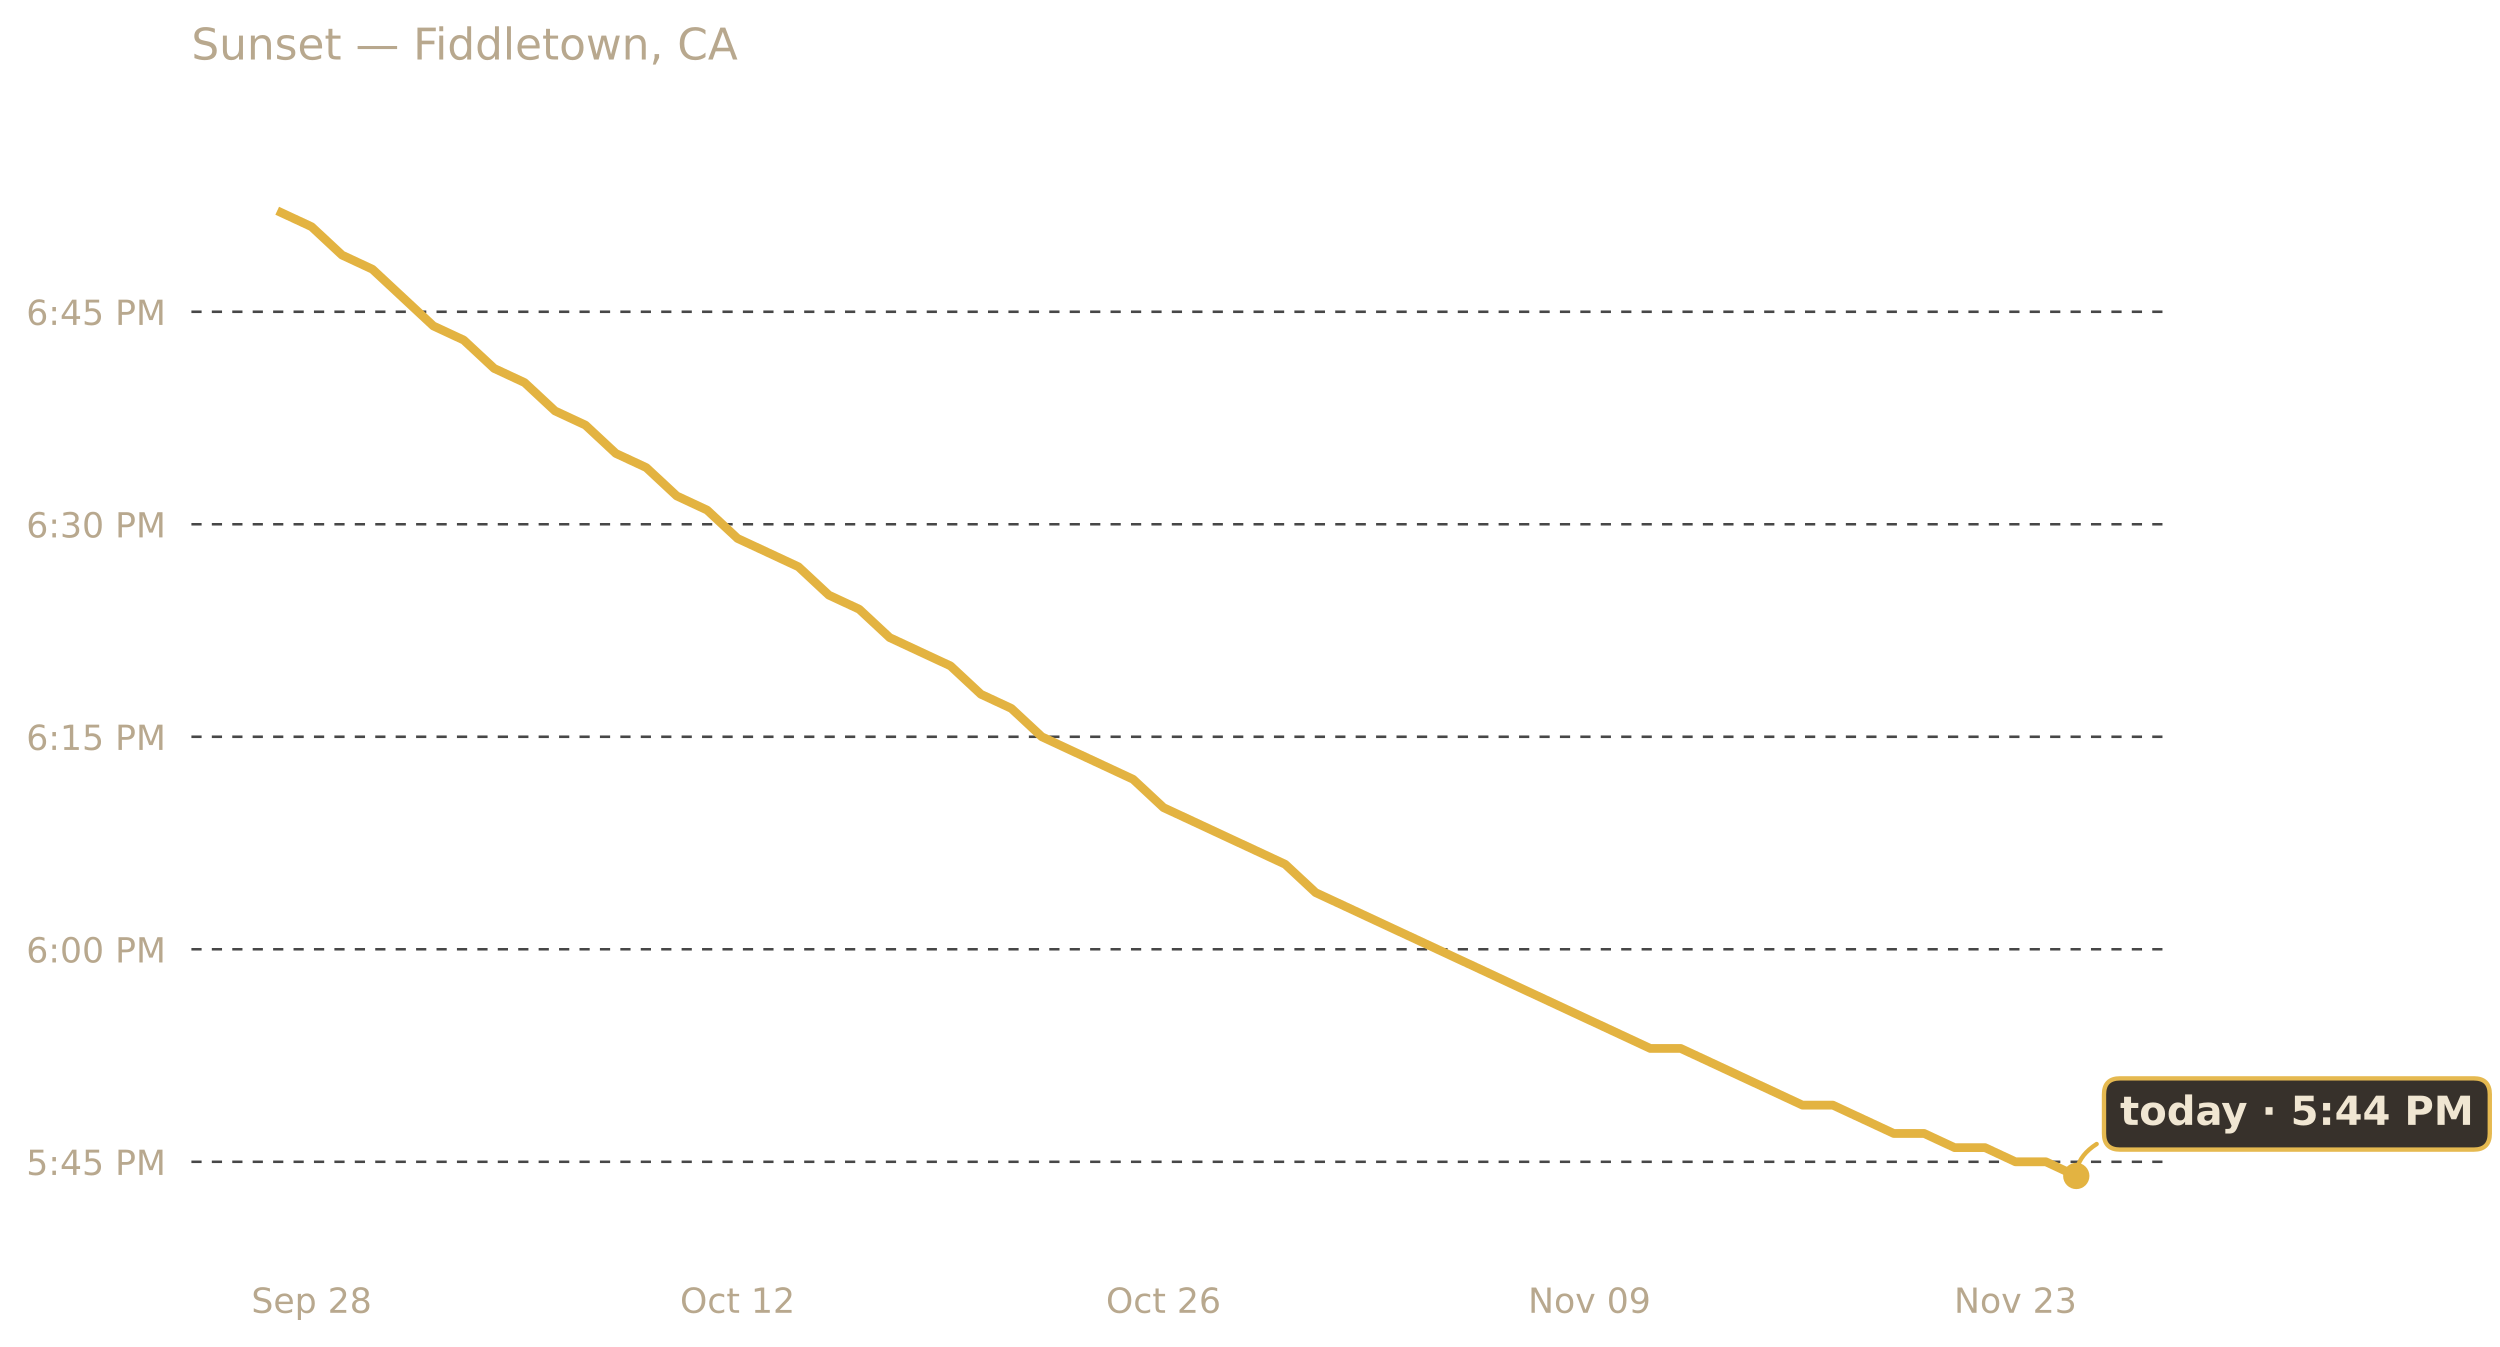
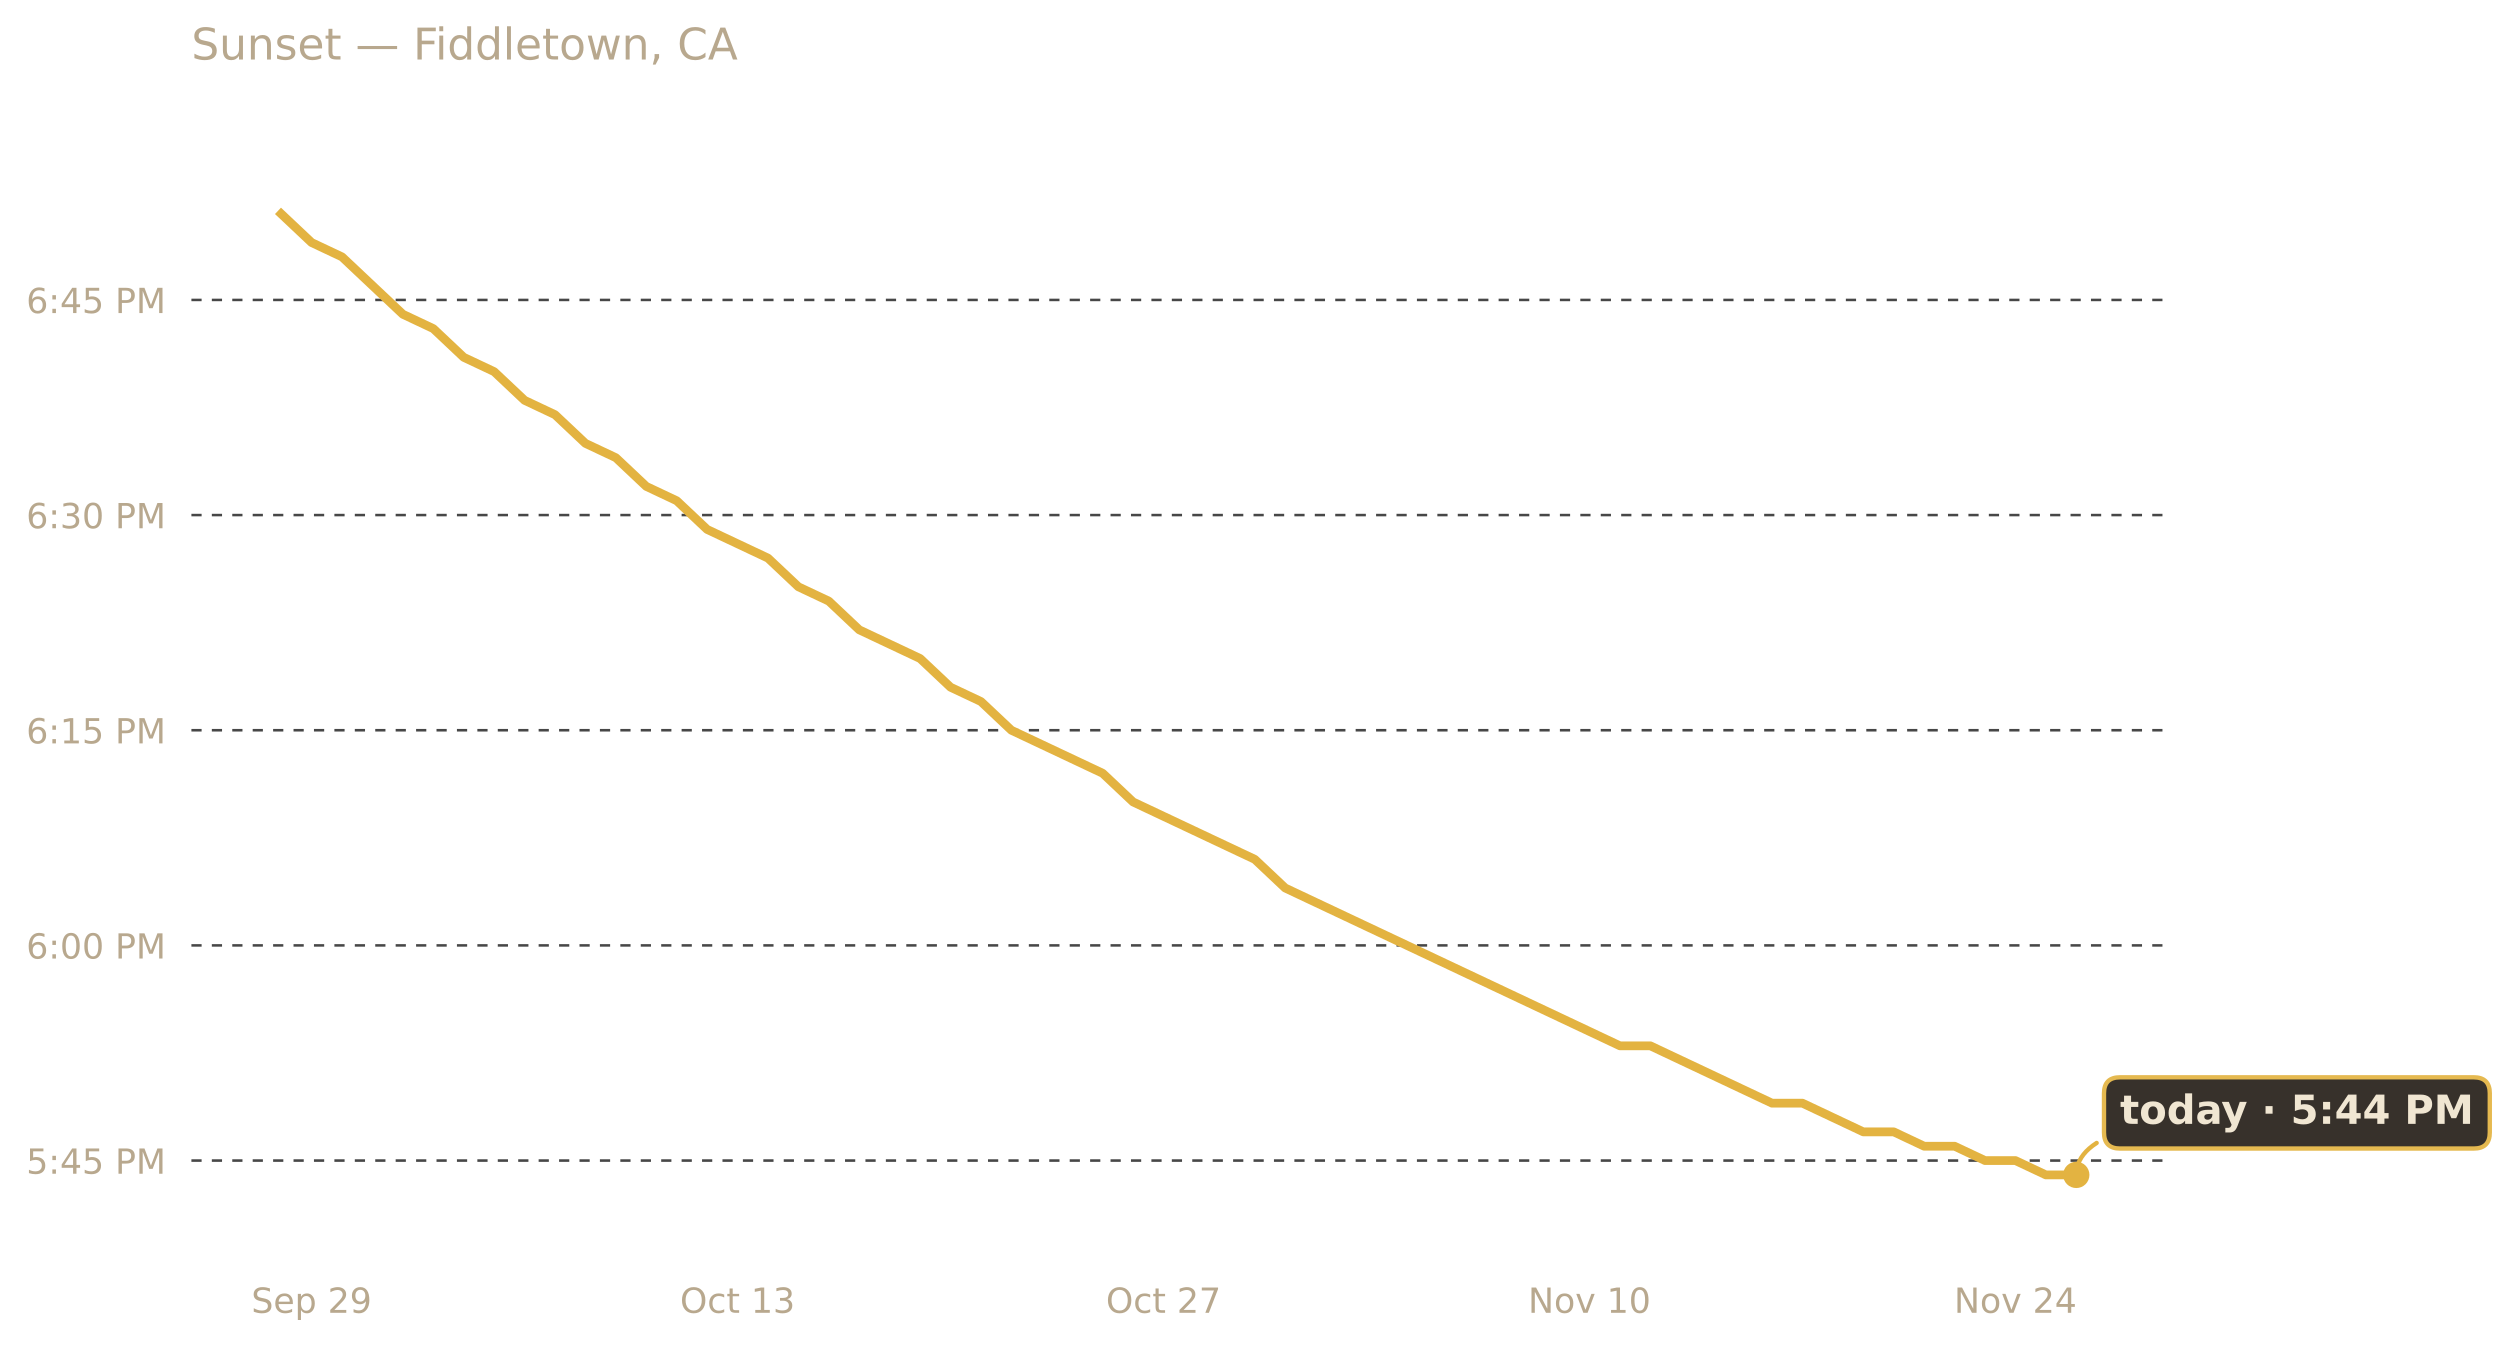
<svg xmlns="http://www.w3.org/2000/svg" xmlns:xlink="http://www.w3.org/1999/xlink" width="685.423pt" height="369.112pt" viewBox="0 0 685.423 369.112" version="1.1">
  <defs>
    <style type="text/css">*{stroke-linejoin: round; stroke-linecap: butt}</style>
  </defs>
  <g id="figure_1">
    <g id="patch_1">
      <path d="M 0 369.112  L 685.423 369.112  L 685.423 0  L 0 0  L 0 369.112  z " style="fill: none; opacity: 0" />
    </g>
    <g id="axes_1">
      <g id="patch_2">
        <path d="M 52.478 345.718  L 593.858 345.718  L 593.858 30.318  L 52.478 30.318  L 52.478 345.718  z " style="fill: none" />
      </g>
      <g id="matplotlib.axis_1">
        <g id="xtick_1">
          <g id="text_1">
            <g style="fill: #b8a88e" transform="translate(68.9198 359.9366) scale(0.095 -0.095)">
              <defs>
                <path id="DejaVuSans-53" d="M 3425 4513  L 3425 3897  Q 3066 4069 2747 4153  Q 2428 4238 2131 4238  Q 1616 4238 1336 4038  Q 1056 3838 1056 3469  Q 1056 3159 1242 3001  Q 1428 2844 1947 2747  L 2328 2669  Q 3034 2534 3370 2195  Q 3706 1856 3706 1288  Q 3706 609 3251 259  Q 2797 -91 1919 -91  Q 1588 -91 1214 -16  Q 841 59 441 206  L 441 856  Q 825 641 1194 531  Q 1563 422 1919 422  Q 2459 422 2753 634  Q 3047 847 3047 1241  Q 3047 1584 2836 1778  Q 2625 1972 2144 2069  L 1759 2144  Q 1053 2284 737 2584  Q 422 2884 422 3419  Q 422 4038 858 4394  Q 1294 4750 2059 4750  Q 2388 4750 2728 4690  Q 3069 4631 3425 4513  z " transform="scale(0.015625)" />
                <path id="DejaVuSans-65" d="M 3597 1894  L 3597 1613  L 953 1613  Q 991 1019 1311 708  Q 1631 397 2203 397  Q 2534 397 2845 478  Q 3156 559 3463 722  L 3463 178  Q 3153 47 2828 -22  Q 2503 -91 2169 -91  Q 1331 -91 842 396  Q 353 884 353 1716  Q 353 2575 817 3079  Q 1281 3584 2069 3584  Q 2775 3584 3186 3129  Q 3597 2675 3597 1894  z M 3022 2063  Q 3016 2534 2758 2815  Q 2500 3097 2075 3097  Q 1594 3097 1305 2825  Q 1016 2553 972 2059  L 3022 2063  z " transform="scale(0.015625)" />
                <path id="DejaVuSans-70" d="M 1159 525  L 1159 -1331  L 581 -1331  L 581 3500  L 1159 3500  L 1159 2969  Q 1341 3281 1617 3432  Q 1894 3584 2278 3584  Q 2916 3584 3314 3078  Q 3713 2572 3713 1747  Q 3713 922 3314 415  Q 2916 -91 2278 -91  Q 1894 -91 1617 61  Q 1341 213 1159 525  z M 3116 1747  Q 3116 2381 2855 2742  Q 2594 3103 2138 3103  Q 1681 3103 1420 2742  Q 1159 2381 1159 1747  Q 1159 1113 1420 752  Q 1681 391 2138 391  Q 2594 391 2855 752  Q 3116 1113 3116 1747  z " transform="scale(0.015625)" />
                <path id="DejaVuSans-20" transform="scale(0.015625)" />
                <path id="DejaVuSans-32" d="M 1228 531  L 3431 531  L 3431 0  L 469 0  L 469 531  Q 828 903 1448 1529  Q 2069 2156 2228 2338  Q 2531 2678 2651 2914  Q 2772 3150 2772 3378  Q 2772 3750 2511 3984  Q 2250 4219 1831 4219  Q 1534 4219 1204 4116  Q 875 4013 500 3803  L 500 4441  Q 881 4594 1212 4672  Q 1544 4750 1819 4750  Q 2544 4750 2975 4387  Q 3406 4025 3406 3419  Q 3406 3131 3298 2873  Q 3191 2616 2906 2266  Q 2828 2175 2409 1742  Q 1991 1309 1228 531  z " transform="scale(0.015625)" />
-                 <path id="DejaVuSans-38" d="M 2034 2216  Q 1584 2216 1326 1975  Q 1069 1734 1069 1313  Q 1069 891 1326 650  Q 1584 409 2034 409  Q 2484 409 2743 651  Q 3003 894 3003 1313  Q 3003 1734 2745 1975  Q 2488 2216 2034 2216  z M 1403 2484  Q 997 2584 770 2862  Q 544 3141 544 3541  Q 544 4100 942 4425  Q 1341 4750 2034 4750  Q 2731 4750 3128 4425  Q 3525 4100 3525 3541  Q 3525 3141 3298 2862  Q 3072 2584 2669 2484  Q 3125 2378 3379 2068  Q 3634 1759 3634 1313  Q 3634 634 3220 271  Q 2806 -91 2034 -91  Q 1263 -91 848 271  Q 434 634 434 1313  Q 434 1759 690 2068  Q 947 2378 1403 2484  z M 1172 3481  Q 1172 3119 1398 2916  Q 1625 2713 2034 2713  Q 2441 2713 2670 2916  Q 2900 3119 2900 3481  Q 2900 3844 2670 4047  Q 2441 4250 2034 4250  Q 1625 4250 1398 4047  Q 1172 3844 1172 3481  z " transform="scale(0.015625)" />
+                 <path id="DejaVuSans-39" d="M 703 97  L 703 672  Q 941 559 1184 500  Q 1428 441 1663 441  Q 2288 441 2617 861  Q 2947 1281 2994 2138  Q 2813 1869 2534 1725  Q 2256 1581 1919 1581  Q 1219 1581 811 2004  Q 403 2428 403 3163  Q 403 3881 828 4315  Q 1253 4750 1959 4750  Q 2769 4750 3195 4129  Q 3622 3509 3622 2328  Q 3622 1225 3098 567  Q 2575 -91 1691 -91  Q 1453 -91 1209 -44  Q 966 3 703 97  z M 1959 2075  Q 2384 2075 2632 2365  Q 2881 2656 2881 3163  Q 2881 3666 2632 3958  Q 2384 4250 1959 4250  Q 1534 4250 1286 3958  Q 1038 3666 1038 3163  Q 1038 2656 1286 2365  Q 1534 2075 1959 2075  z " transform="scale(0.015625)" />
              </defs>
              <use xlink:href="#DejaVuSans-53" />
              <use xlink:href="#DejaVuSans-65" x="63.477" />
              <use xlink:href="#DejaVuSans-70" x="125" />
              <use xlink:href="#DejaVuSans-20" x="188.477" />
              <use xlink:href="#DejaVuSans-32" x="220.264" />
-               <use xlink:href="#DejaVuSans-38" x="283.887" />
+               <use xlink:href="#DejaVuSans-39" x="283.887" />
            </g>
          </g>
        </g>
        <g id="xtick_2">
          <g id="text_2">
            <g style="fill: #b8a88e" transform="translate(186.4452 359.9366) scale(0.095 -0.095)">
              <defs>
                <path id="DejaVuSans-4f" d="M 2522 4238  Q 1834 4238 1429 3725  Q 1025 3213 1025 2328  Q 1025 1447 1429 934  Q 1834 422 2522 422  Q 3209 422 3611 934  Q 4013 1447 4013 2328  Q 4013 3213 3611 3725  Q 3209 4238 2522 4238  z M 2522 4750  Q 3503 4750 4090 4092  Q 4678 3434 4678 2328  Q 4678 1225 4090 567  Q 3503 -91 2522 -91  Q 1538 -91 948 565  Q 359 1222 359 2328  Q 359 3434 948 4092  Q 1538 4750 2522 4750  z " transform="scale(0.015625)" />
                <path id="DejaVuSans-63" d="M 3122 3366  L 3122 2828  Q 2878 2963 2633 3030  Q 2388 3097 2138 3097  Q 1578 3097 1268 2742  Q 959 2388 959 1747  Q 959 1106 1268 751  Q 1578 397 2138 397  Q 2388 397 2633 464  Q 2878 531 3122 666  L 3122 134  Q 2881 22 2623 -34  Q 2366 -91 2075 -91  Q 1284 -91 818 406  Q 353 903 353 1747  Q 353 2603 823 3093  Q 1294 3584 2113 3584  Q 2378 3584 2631 3529  Q 2884 3475 3122 3366  z " transform="scale(0.015625)" />
                <path id="DejaVuSans-74" d="M 1172 4494  L 1172 3500  L 2356 3500  L 2356 3053  L 1172 3053  L 1172 1153  Q 1172 725 1289 603  Q 1406 481 1766 481  L 2356 481  L 2356 0  L 1766 0  Q 1100 0 847 248  Q 594 497 594 1153  L 594 3053  L 172 3053  L 172 3500  L 594 3500  L 594 4494  L 1172 4494  z " transform="scale(0.015625)" />
                <path id="DejaVuSans-31" d="M 794 531  L 1825 531  L 1825 4091  L 703 3866  L 703 4441  L 1819 4666  L 2450 4666  L 2450 531  L 3481 531  L 3481 0  L 794 0  L 794 531  z " transform="scale(0.015625)" />
+                 <path id="DejaVuSans-33" d="M 2597 2516  Q 3050 2419 3304 2112  Q 3559 1806 3559 1356  Q 3559 666 3084 287  Q 2609 -91 1734 -91  Q 1441 -91 1130 -33  Q 819 25 488 141  L 488 750  Q 750 597 1062 519  Q 1375 441 1716 441  Q 2309 441 2620 675  Q 2931 909 2931 1356  Q 2931 1769 2642 2001  Q 2353 2234 1838 2234  L 1294 2234  L 1294 2753  L 1863 2753  Q 2328 2753 2575 2939  Q 2822 3125 2822 3475  Q 2822 3834 2567 4026  Q 2313 4219 1838 4219  Q 1578 4219 1281 4162  Q 984 4106 628 3988  L 628 4550  Q 988 4650 1302 4700  Q 1616 4750 1894 4750  Q 2613 4750 3031 4423  Q 3450 4097 3450 3541  Q 3450 3153 3228 2886  Q 3006 2619 2597 2516  z " transform="scale(0.015625)" />
              </defs>
              <use xlink:href="#DejaVuSans-4f" />
              <use xlink:href="#DejaVuSans-63" x="78.711" />
              <use xlink:href="#DejaVuSans-74" x="133.691" />
              <use xlink:href="#DejaVuSans-20" x="172.9" />
              <use xlink:href="#DejaVuSans-31" x="204.688" />
-               <use xlink:href="#DejaVuSans-32" x="268.311" />
+               <use xlink:href="#DejaVuSans-33" x="268.311" />
            </g>
          </g>
        </g>
        <g id="xtick_3">
          <g id="text_3">
            <g style="fill: #b8a88e" transform="translate(303.2298 359.9366) scale(0.095 -0.095)">
              <defs>
-                 <path id="DejaVuSans-36" d="M 2113 2584  Q 1688 2584 1439 2293  Q 1191 2003 1191 1497  Q 1191 994 1439 701  Q 1688 409 2113 409  Q 2538 409 2786 701  Q 3034 994 3034 1497  Q 3034 2003 2786 2293  Q 2538 2584 2113 2584  z M 3366 4563  L 3366 3988  Q 3128 4100 2886 4159  Q 2644 4219 2406 4219  Q 1781 4219 1451 3797  Q 1122 3375 1075 2522  Q 1259 2794 1537 2939  Q 1816 3084 2150 3084  Q 2853 3084 3261 2657  Q 3669 2231 3669 1497  Q 3669 778 3244 343  Q 2819 -91 2113 -91  Q 1303 -91 875 529  Q 447 1150 447 2328  Q 447 3434 972 4092  Q 1497 4750 2381 4750  Q 2619 4750 2861 4703  Q 3103 4656 3366 4563  z " transform="scale(0.015625)" />
+                 <path id="DejaVuSans-37" d="M 525 4666  L 3525 4666  L 3525 4397  L 1831 0  L 1172 0  L 2766 4134  L 525 4134  L 525 4666  z " transform="scale(0.015625)" />
              </defs>
              <use xlink:href="#DejaVuSans-4f" />
              <use xlink:href="#DejaVuSans-63" x="78.711" />
              <use xlink:href="#DejaVuSans-74" x="133.691" />
              <use xlink:href="#DejaVuSans-20" x="172.9" />
              <use xlink:href="#DejaVuSans-32" x="204.688" />
-               <use xlink:href="#DejaVuSans-36" x="268.311" />
+               <use xlink:href="#DejaVuSans-37" x="268.311" />
            </g>
          </g>
        </g>
        <g id="xtick_4">
          <g id="text_4">
            <g style="fill: #b8a88e" transform="translate(418.9561 359.9366) scale(0.095 -0.095)">
              <defs>
                <path id="DejaVuSans-4e" d="M 628 4666  L 1478 4666  L 3547 763  L 3547 4666  L 4159 4666  L 4159 0  L 3309 0  L 1241 3903  L 1241 0  L 628 0  L 628 4666  z " transform="scale(0.015625)" />
                <path id="DejaVuSans-6f" d="M 1959 3097  Q 1497 3097 1228 2736  Q 959 2375 959 1747  Q 959 1119 1226 758  Q 1494 397 1959 397  Q 2419 397 2687 759  Q 2956 1122 2956 1747  Q 2956 2369 2687 2733  Q 2419 3097 1959 3097  z M 1959 3584  Q 2709 3584 3137 3096  Q 3566 2609 3566 1747  Q 3566 888 3137 398  Q 2709 -91 1959 -91  Q 1206 -91 779 398  Q 353 888 353 1747  Q 353 2609 779 3096  Q 1206 3584 1959 3584  z " transform="scale(0.015625)" />
                <path id="DejaVuSans-76" d="M 191 3500  L 800 3500  L 1894 563  L 2988 3500  L 3597 3500  L 2284 0  L 1503 0  L 191 3500  z " transform="scale(0.015625)" />
                <path id="DejaVuSans-30" d="M 2034 4250  Q 1547 4250 1301 3770  Q 1056 3291 1056 2328  Q 1056 1369 1301 889  Q 1547 409 2034 409  Q 2525 409 2770 889  Q 3016 1369 3016 2328  Q 3016 3291 2770 3770  Q 2525 4250 2034 4250  z M 2034 4750  Q 2819 4750 3233 4129  Q 3647 3509 3647 2328  Q 3647 1150 3233 529  Q 2819 -91 2034 -91  Q 1250 -91 836 529  Q 422 1150 422 2328  Q 422 3509 836 4129  Q 1250 4750 2034 4750  z " transform="scale(0.015625)" />
-                 <path id="DejaVuSans-39" d="M 703 97  L 703 672  Q 941 559 1184 500  Q 1428 441 1663 441  Q 2288 441 2617 861  Q 2947 1281 2994 2138  Q 2813 1869 2534 1725  Q 2256 1581 1919 1581  Q 1219 1581 811 2004  Q 403 2428 403 3163  Q 403 3881 828 4315  Q 1253 4750 1959 4750  Q 2769 4750 3195 4129  Q 3622 3509 3622 2328  Q 3622 1225 3098 567  Q 2575 -91 1691 -91  Q 1453 -91 1209 -44  Q 966 3 703 97  z M 1959 2075  Q 2384 2075 2632 2365  Q 2881 2656 2881 3163  Q 2881 3666 2632 3958  Q 2384 4250 1959 4250  Q 1534 4250 1286 3958  Q 1038 3666 1038 3163  Q 1038 2656 1286 2365  Q 1534 2075 1959 2075  z " transform="scale(0.015625)" />
              </defs>
              <use xlink:href="#DejaVuSans-4e" />
              <use xlink:href="#DejaVuSans-6f" x="74.805" />
              <use xlink:href="#DejaVuSans-76" x="135.986" />
              <use xlink:href="#DejaVuSans-20" x="195.166" />
-               <use xlink:href="#DejaVuSans-30" x="226.953" />
-               <use xlink:href="#DejaVuSans-39" x="290.576" />
+               <use xlink:href="#DejaVuSans-31" x="226.953" />
+               <use xlink:href="#DejaVuSans-30" x="290.576" />
            </g>
          </g>
        </g>
        <g id="xtick_5">
          <g id="text_5">
            <g style="fill: #b8a88e" transform="translate(535.7408 359.9366) scale(0.095 -0.095)">
              <defs>
-                 <path id="DejaVuSans-33" d="M 2597 2516  Q 3050 2419 3304 2112  Q 3559 1806 3559 1356  Q 3559 666 3084 287  Q 2609 -91 1734 -91  Q 1441 -91 1130 -33  Q 819 25 488 141  L 488 750  Q 750 597 1062 519  Q 1375 441 1716 441  Q 2309 441 2620 675  Q 2931 909 2931 1356  Q 2931 1769 2642 2001  Q 2353 2234 1838 2234  L 1294 2234  L 1294 2753  L 1863 2753  Q 2328 2753 2575 2939  Q 2822 3125 2822 3475  Q 2822 3834 2567 4026  Q 2313 4219 1838 4219  Q 1578 4219 1281 4162  Q 984 4106 628 3988  L 628 4550  Q 988 4650 1302 4700  Q 1616 4750 1894 4750  Q 2613 4750 3031 4423  Q 3450 4097 3450 3541  Q 3450 3153 3228 2886  Q 3006 2619 2597 2516  z " transform="scale(0.015625)" />
+                 <path id="DejaVuSans-34" d="M 2419 4116  L 825 1625  L 2419 1625  L 2419 4116  z M 2253 4666  L 3047 4666  L 3047 1625  L 3713 1625  L 3713 1100  L 3047 1100  L 3047 0  L 2419 0  L 2419 1100  L 313 1100  L 313 1709  L 2253 4666  z " transform="scale(0.015625)" />
              </defs>
              <use xlink:href="#DejaVuSans-4e" />
              <use xlink:href="#DejaVuSans-6f" x="74.805" />
              <use xlink:href="#DejaVuSans-76" x="135.986" />
              <use xlink:href="#DejaVuSans-20" x="195.166" />
              <use xlink:href="#DejaVuSans-32" x="226.953" />
-               <use xlink:href="#DejaVuSans-33" x="290.576" />
+               <use xlink:href="#DejaVuSans-34" x="290.576" />
            </g>
          </g>
        </g>
      </g>
      <g id="matplotlib.axis_2">
        <g id="ytick_1">
          <g id="line2d_1">
-             <path d="M 52.478 318.528  L 593.858 318.528  " clip-path="url(#pf96ee4dc2c)" style="fill: none; stroke-dasharray: 2.8,2.8; stroke-dashoffset: 0; stroke: #474747; stroke-width: 0.7" />
+             <path d="M 52.478 318.189  L 593.858 318.189  " clip-path="url(#p8e75505b6e)" style="fill: none; stroke-dasharray: 2.8,2.8; stroke-dashoffset: 0; stroke: #474747; stroke-width: 0.7" />
          </g>
          <g id="text_6">
-             <g style="fill: #b8a88e" transform="translate(7.2 322.1377) scale(0.095 -0.095)">
+             <g style="fill: #b8a88e" transform="translate(7.2 321.7987) scale(0.095 -0.095)">
              <defs>
                <path id="DejaVuSans-35" d="M 691 4666  L 3169 4666  L 3169 4134  L 1269 4134  L 1269 2991  Q 1406 3038 1543 3061  Q 1681 3084 1819 3084  Q 2600 3084 3056 2656  Q 3513 2228 3513 1497  Q 3513 744 3044 326  Q 2575 -91 1722 -91  Q 1428 -91 1123 -41  Q 819 9 494 109  L 494 744  Q 775 591 1075 516  Q 1375 441 1709 441  Q 2250 441 2565 725  Q 2881 1009 2881 1497  Q 2881 1984 2565 2268  Q 2250 2553 1709 2553  Q 1456 2553 1204 2497  Q 953 2441 691 2322  L 691 4666  z " transform="scale(0.015625)" />
                <path id="DejaVuSans-3a" d="M 750 794  L 1409 794  L 1409 0  L 750 0  L 750 794  z M 750 3309  L 1409 3309  L 1409 2516  L 750 2516  L 750 3309  z " transform="scale(0.015625)" />
-                 <path id="DejaVuSans-34" d="M 2419 4116  L 825 1625  L 2419 1625  L 2419 4116  z M 2253 4666  L 3047 4666  L 3047 1625  L 3713 1625  L 3713 1100  L 3047 1100  L 3047 0  L 2419 0  L 2419 1100  L 313 1100  L 313 1709  L 2253 4666  z " transform="scale(0.015625)" />
                <path id="DejaVuSans-50" d="M 1259 4147  L 1259 2394  L 2053 2394  Q 2494 2394 2734 2622  Q 2975 2850 2975 3272  Q 2975 3691 2734 3919  Q 2494 4147 2053 4147  L 1259 4147  z M 628 4666  L 2053 4666  Q 2838 4666 3239 4311  Q 3641 3956 3641 3272  Q 3641 2581 3239 2228  Q 2838 1875 2053 1875  L 1259 1875  L 1259 0  L 628 0  L 628 4666  z " transform="scale(0.015625)" />
                <path id="DejaVuSans-4d" d="M 628 4666  L 1569 4666  L 2759 1491  L 3956 4666  L 4897 4666  L 4897 0  L 4281 0  L 4281 4097  L 3078 897  L 2444 897  L 1241 4097  L 1241 0  L 628 0  L 628 4666  z " transform="scale(0.015625)" />
              </defs>
              <use xlink:href="#DejaVuSans-35" />
              <use xlink:href="#DejaVuSans-3a" x="63.623" />
              <use xlink:href="#DejaVuSans-34" x="97.314" />
              <use xlink:href="#DejaVuSans-35" x="160.938" />
              <use xlink:href="#DejaVuSans-20" x="224.561" />
              <use xlink:href="#DejaVuSans-50" x="256.348" />
              <use xlink:href="#DejaVuSans-4d" x="316.65" />
            </g>
          </g>
        </g>
        <g id="ytick_2">
          <g id="line2d_2">
-             <path d="M 52.478 260.265  L 593.858 260.265  " clip-path="url(#pf96ee4dc2c)" style="fill: none; stroke-dasharray: 2.8,2.8; stroke-dashoffset: 0; stroke: #474747; stroke-width: 0.7" />
+             <path d="M 52.478 259.199  L 593.858 259.199  " clip-path="url(#p8e75505b6e)" style="fill: none; stroke-dasharray: 2.8,2.8; stroke-dashoffset: 0; stroke: #474747; stroke-width: 0.7" />
          </g>
          <g id="text_7">
-             <g style="fill: #b8a88e" transform="translate(7.2 263.8742) scale(0.095 -0.095)">
+             <g style="fill: #b8a88e" transform="translate(7.2 262.8087) scale(0.095 -0.095)">
+               <defs>
+                 <path id="DejaVuSans-36" d="M 2113 2584  Q 1688 2584 1439 2293  Q 1191 2003 1191 1497  Q 1191 994 1439 701  Q 1688 409 2113 409  Q 2538 409 2786 701  Q 3034 994 3034 1497  Q 3034 2003 2786 2293  Q 2538 2584 2113 2584  z M 3366 4563  L 3366 3988  Q 3128 4100 2886 4159  Q 2644 4219 2406 4219  Q 1781 4219 1451 3797  Q 1122 3375 1075 2522  Q 1259 2794 1537 2939  Q 1816 3084 2150 3084  Q 2853 3084 3261 2657  Q 3669 2231 3669 1497  Q 3669 778 3244 343  Q 2819 -91 2113 -91  Q 1303 -91 875 529  Q 447 1150 447 2328  Q 447 3434 972 4092  Q 1497 4750 2381 4750  Q 2619 4750 2861 4703  Q 3103 4656 3366 4563  z " transform="scale(0.015625)" />
+               </defs>
              <use xlink:href="#DejaVuSans-36" />
              <use xlink:href="#DejaVuSans-3a" x="63.623" />
              <use xlink:href="#DejaVuSans-30" x="97.314" />
              <use xlink:href="#DejaVuSans-30" x="160.938" />
              <use xlink:href="#DejaVuSans-20" x="224.561" />
              <use xlink:href="#DejaVuSans-50" x="256.348" />
              <use xlink:href="#DejaVuSans-4d" x="316.65" />
            </g>
          </g>
        </g>
        <g id="ytick_3">
          <g id="line2d_3">
-             <path d="M 52.478 202.001  L 593.858 202.001  " clip-path="url(#pf96ee4dc2c)" style="fill: none; stroke-dasharray: 2.8,2.8; stroke-dashoffset: 0; stroke: #474747; stroke-width: 0.7" />
+             <path d="M 52.478 200.209  L 593.858 200.209  " clip-path="url(#p8e75505b6e)" style="fill: none; stroke-dasharray: 2.8,2.8; stroke-dashoffset: 0; stroke: #474747; stroke-width: 0.7" />
          </g>
          <g id="text_8">
-             <g style="fill: #b8a88e" transform="translate(7.2 205.6106) scale(0.095 -0.095)">
+             <g style="fill: #b8a88e" transform="translate(7.2 203.8187) scale(0.095 -0.095)">
              <use xlink:href="#DejaVuSans-36" />
              <use xlink:href="#DejaVuSans-3a" x="63.623" />
              <use xlink:href="#DejaVuSans-31" x="97.314" />
              <use xlink:href="#DejaVuSans-35" x="160.938" />
              <use xlink:href="#DejaVuSans-20" x="224.561" />
              <use xlink:href="#DejaVuSans-50" x="256.348" />
              <use xlink:href="#DejaVuSans-4d" x="316.65" />
            </g>
          </g>
        </g>
        <g id="ytick_4">
          <g id="line2d_4">
-             <path d="M 52.478 143.738  L 593.858 143.738  " clip-path="url(#pf96ee4dc2c)" style="fill: none; stroke-dasharray: 2.8,2.8; stroke-dashoffset: 0; stroke: #474747; stroke-width: 0.7" />
+             <path d="M 52.478 141.219  L 593.858 141.219  " clip-path="url(#p8e75505b6e)" style="fill: none; stroke-dasharray: 2.8,2.8; stroke-dashoffset: 0; stroke: #474747; stroke-width: 0.7" />
          </g>
          <g id="text_9">
-             <g style="fill: #b8a88e" transform="translate(7.2 147.3471) scale(0.095 -0.095)">
+             <g style="fill: #b8a88e" transform="translate(7.2 144.8286) scale(0.095 -0.095)">
              <use xlink:href="#DejaVuSans-36" />
              <use xlink:href="#DejaVuSans-3a" x="63.623" />
              <use xlink:href="#DejaVuSans-33" x="97.314" />
              <use xlink:href="#DejaVuSans-30" x="160.938" />
              <use xlink:href="#DejaVuSans-20" x="224.561" />
              <use xlink:href="#DejaVuSans-50" x="256.348" />
              <use xlink:href="#DejaVuSans-4d" x="316.65" />
            </g>
          </g>
        </g>
        <g id="ytick_5">
          <g id="line2d_5">
-             <path d="M 52.478 85.474  L 593.858 85.474  " clip-path="url(#pf96ee4dc2c)" style="fill: none; stroke-dasharray: 2.8,2.8; stroke-dashoffset: 0; stroke: #474747; stroke-width: 0.7" />
+             <path d="M 52.478 82.229  L 593.858 82.229  " clip-path="url(#p8e75505b6e)" style="fill: none; stroke-dasharray: 2.8,2.8; stroke-dashoffset: 0; stroke: #474747; stroke-width: 0.7" />
          </g>
          <g id="text_10">
-             <g style="fill: #b8a88e" transform="translate(7.2 89.08354) scale(0.095 -0.095)">
+             <g style="fill: #b8a88e" transform="translate(7.2 85.83861) scale(0.095 -0.095)">
              <use xlink:href="#DejaVuSans-36" />
              <use xlink:href="#DejaVuSans-3a" x="63.623" />
              <use xlink:href="#DejaVuSans-34" x="97.314" />
              <use xlink:href="#DejaVuSans-35" x="160.938" />
              <use xlink:href="#DejaVuSans-20" x="224.561" />
              <use xlink:href="#DejaVuSans-50" x="256.348" />
              <use xlink:href="#DejaVuSans-4d" x="316.65" />
            </g>
          </g>
        </g>
      </g>
      <g id="line2d_6">
-         <path d="M 77.086 58.285  L 85.428 62.169  L 93.769 69.937  L 102.111 73.822  L 110.453 81.59  L 118.795 89.359  L 127.136 93.243  L 135.478 101.011  L 143.82 104.895  L 152.162 112.664  L 160.503 116.548  L 168.845 124.317  L 177.187 128.201  L 185.529 135.969  L 193.87 139.854  L 202.212 147.622  L 210.554 151.506  L 218.896 155.391  L 227.237 163.159  L 235.579 167.043  L 243.921 174.812  L 252.263 178.696  L 260.605 182.58  L 268.946 190.349  L 277.288 194.233  L 285.63 202.001  L 293.972 205.886  L 302.313 209.77  L 310.655 213.654  L 318.997 221.423  L 327.339 225.307  L 335.68 229.191  L 344.022 233.075  L 352.364 236.96  L 360.706 244.728  L 369.047 248.612  L 377.389 252.496  L 385.731 256.381  L 394.073 260.265  L 402.414 264.149  L 410.756 268.033  L 419.098 271.918  L 427.44 275.802  L 435.782 279.686  L 444.123 283.57  L 452.465 287.455  L 460.807 287.455  L 469.149 291.339  L 477.49 295.223  L 485.832 299.107  L 494.174 302.992  L 502.516 302.992  L 510.857 306.876  L 519.199 310.76  L 527.541 310.76  L 535.883 314.644  L 544.224 314.644  L 552.566 318.528  L 560.908 318.528  L 569.25 322.413  " clip-path="url(#pf96ee4dc2c)" style="fill: none; stroke: #e3b341; stroke-width: 2.4; stroke-linecap: square" />
+         <path d="M 77.086 58.633  L 85.428 66.499  L 93.769 70.431  L 102.111 78.297  L 110.453 86.162  L 118.795 90.095  L 127.136 97.96  L 135.478 101.893  L 143.82 109.758  L 152.162 113.691  L 160.503 121.556  L 168.845 125.489  L 177.187 133.354  L 185.529 137.287  L 193.87 145.152  L 202.212 149.085  L 210.554 153.017  L 218.896 160.883  L 227.237 164.815  L 235.579 172.681  L 243.921 176.613  L 252.263 180.546  L 260.605 188.411  L 268.946 192.344  L 277.288 200.209  L 285.63 204.142  L 293.972 208.075  L 302.313 212.007  L 310.655 219.873  L 318.997 223.805  L 327.339 227.738  L 335.68 231.671  L 344.022 235.603  L 352.364 243.469  L 360.706 247.401  L 369.047 251.334  L 377.389 255.267  L 385.731 259.199  L 394.073 263.132  L 402.414 267.065  L 410.756 270.997  L 419.098 274.93  L 427.44 278.863  L 435.782 282.795  L 444.123 286.728  L 452.465 286.728  L 460.807 290.661  L 469.149 294.593  L 477.49 298.526  L 485.832 302.459  L 494.174 302.459  L 502.516 306.391  L 510.857 310.324  L 519.199 310.324  L 527.541 314.257  L 535.883 314.257  L 544.224 318.189  L 552.566 318.189  L 560.908 322.122  L 569.25 322.122  " clip-path="url(#p8e75505b6e)" style="fill: none; stroke: #e3b341; stroke-width: 2.4; stroke-linecap: square" />
      </g>
      <g id="patch_3">
-         <path d="M 574.833 313.656  Q 570.359 316.536 569.47 320.423  " style="fill: none; stroke: #e3b341; stroke-width: 1.2; stroke-linecap: round" />
+         <path d="M 574.833 313.365  Q 570.359 316.245 569.47 320.132  " style="fill: none; stroke: #e3b341; stroke-width: 1.2; stroke-linecap: round" />
      </g>
      <g id="text_11">
        <g id="patch_4">
-           <path d="M 581.25 315.186  L 678.223 315.186  Q 682.623 315.186 682.623 310.786  L 682.623 300.054  Q 682.623 295.654 678.223 295.654  L 581.25 295.654  Q 576.85 295.654 576.85 300.054  L 576.85 310.786  Q 576.85 315.186 581.25 315.186  z " style="fill: #262019; opacity: 0.92; stroke: #e3b341; stroke-width: 1.2; stroke-linejoin: miter" />
-         </g>
-         <g style="fill: #f0e6d2" transform="translate(581.2497 308.4127) scale(0.11 -0.11)">
+           <path d="M 581.25 314.896  L 678.223 314.896  Q 682.623 314.896 682.623 310.496  L 682.623 299.764  Q 682.623 295.364 678.223 295.364  L 581.25 295.364  Q 576.85 295.364 576.85 299.764  L 576.85 310.496  Q 576.85 314.896 581.25 314.896  z " style="fill: #262019; opacity: 0.92; stroke: #e3b341; stroke-width: 1.2; stroke-linejoin: miter" />
+         </g>
+         <g style="fill: #f0e6d2" transform="translate(581.2497 308.1221) scale(0.11 -0.11)">
          <defs>
            <path id="DejaVuSans-Bold-74" d="M 1759 4494  L 1759 3500  L 2913 3500  L 2913 2700  L 1759 2700  L 1759 1216  Q 1759 972 1856 886  Q 1953 800 2241 800  L 2816 800  L 2816 0  L 1856 0  Q 1194 0 917 276  Q 641 553 641 1216  L 641 2700  L 84 2700  L 84 3500  L 641 3500  L 641 4494  L 1759 4494  z " transform="scale(0.015625)" />
            <path id="DejaVuSans-Bold-6f" d="M 2203 2784  Q 1831 2784 1636 2517  Q 1441 2250 1441 1747  Q 1441 1244 1636 976  Q 1831 709 2203 709  Q 2569 709 2762 976  Q 2956 1244 2956 1747  Q 2956 2250 2762 2517  Q 2569 2784 2203 2784  z M 2203 3584  Q 3106 3584 3614 3096  Q 4122 2609 4122 1747  Q 4122 884 3614 396  Q 3106 -91 2203 -91  Q 1297 -91 786 396  Q 275 884 275 1747  Q 275 2609 786 3096  Q 1297 3584 2203 3584  z " transform="scale(0.015625)" />
            <path id="DejaVuSans-Bold-64" d="M 2919 2988  L 2919 4863  L 4044 4863  L 4044 0  L 2919 0  L 2919 506  Q 2688 197 2409 53  Q 2131 -91 1766 -91  Q 1119 -91 703 423  Q 288 938 288 1747  Q 288 2556 703 3070  Q 1119 3584 1766 3584  Q 2128 3584 2408 3439  Q 2688 3294 2919 2988  z M 2181 722  Q 2541 722 2730 984  Q 2919 1247 2919 1747  Q 2919 2247 2730 2509  Q 2541 2772 2181 2772  Q 1825 2772 1636 2509  Q 1447 2247 1447 1747  Q 1447 1247 1636 984  Q 1825 722 2181 722  z " transform="scale(0.015625)" />
            <path id="DejaVuSans-Bold-61" d="M 2106 1575  Q 1756 1575 1579 1456  Q 1403 1338 1403 1106  Q 1403 894 1545 773  Q 1688 653 1941 653  Q 2256 653 2472 879  Q 2688 1106 2688 1447  L 2688 1575  L 2106 1575  z M 3816 1997  L 3816 0  L 2688 0  L 2688 519  Q 2463 200 2181 54  Q 1900 -91 1497 -91  Q 953 -91 614 226  Q 275 544 275 1050  Q 275 1666 698 1953  Q 1122 2241 2028 2241  L 2688 2241  L 2688 2328  Q 2688 2594 2478 2717  Q 2269 2841 1825 2841  Q 1466 2841 1156 2769  Q 847 2697 581 2553  L 581 3406  Q 941 3494 1303 3539  Q 1666 3584 2028 3584  Q 2975 3584 3395 3211  Q 3816 2838 3816 1997  z " transform="scale(0.015625)" />
            <path id="DejaVuSans-Bold-79" d="M 78 3500  L 1197 3500  L 2138 1125  L 2938 3500  L 4056 3500  L 2584 -331  Q 2363 -916 2067 -1148  Q 1772 -1381 1288 -1381  L 641 -1381  L 641 -647  L 991 -647  Q 1275 -647 1404 -556  Q 1534 -466 1606 -231  L 1638 -134  L 78 3500  z " transform="scale(0.015625)" />
            <path id="DejaVuSans-Bold-20" transform="scale(0.015625)" />
            <path id="DejaVuSans-Bold-b7" d="M 653 2828  L 1778 2828  L 1778 1619  L 653 1619  L 653 2828  z " transform="scale(0.015625)" />
            <path id="DejaVuSans-Bold-35" d="M 678 4666  L 3669 4666  L 3669 3781  L 1638 3781  L 1638 3059  Q 1775 3097 1914 3117  Q 2053 3138 2203 3138  Q 3056 3138 3531 2711  Q 4006 2284 4006 1522  Q 4006 766 3489 337  Q 2972 -91 2053 -91  Q 1656 -91 1267 -14  Q 878 63 494 219  L 494 1166  Q 875 947 1217 837  Q 1559 728 1863 728  Q 2300 728 2551 942  Q 2803 1156 2803 1522  Q 2803 1891 2551 2103  Q 2300 2316 1863 2316  Q 1603 2316 1309 2248  Q 1016 2181 678 2041  L 678 4666  z " transform="scale(0.015625)" />
            <path id="DejaVuSans-Bold-3a" d="M 716 3500  L 1844 3500  L 1844 2291  L 716 2291  L 716 3500  z M 716 1209  L 1844 1209  L 1844 0  L 716 0  L 716 1209  z " transform="scale(0.015625)" />
            <path id="DejaVuSans-Bold-34" d="M 2356 3675  L 1038 1722  L 2356 1722  L 2356 3675  z M 2156 4666  L 3494 4666  L 3494 1722  L 4159 1722  L 4159 850  L 3494 850  L 3494 0  L 2356 0  L 2356 850  L 288 850  L 288 1881  L 2156 4666  z " transform="scale(0.015625)" />
            <path id="DejaVuSans-Bold-50" d="M 588 4666  L 2584 4666  Q 3475 4666 3951 4270  Q 4428 3875 4428 3144  Q 4428 2409 3951 2014  Q 3475 1619 2584 1619  L 1791 1619  L 1791 0  L 588 0  L 588 4666  z M 1791 3794  L 1791 2491  L 2456 2491  Q 2806 2491 2997 2661  Q 3188 2831 3188 3144  Q 3188 3456 2997 3625  Q 2806 3794 2456 3794  L 1791 3794  z " transform="scale(0.015625)" />
            <path id="DejaVuSans-Bold-4d" d="M 588 4666  L 2119 4666  L 3181 2169  L 4250 4666  L 5778 4666  L 5778 0  L 4641 0  L 4641 3413  L 3566 897  L 2803 897  L 1728 3413  L 1728 0  L 588 0  L 588 4666  z " transform="scale(0.015625)" />
          </defs>
          <use xlink:href="#DejaVuSans-Bold-74" />
          <use xlink:href="#DejaVuSans-Bold-6f" x="47.803" />
          <use xlink:href="#DejaVuSans-Bold-64" x="116.504" />
          <use xlink:href="#DejaVuSans-Bold-61" x="188.086" />
          <use xlink:href="#DejaVuSans-Bold-79" x="252.441" />
          <use xlink:href="#DejaVuSans-Bold-20" x="317.627" />
          <use xlink:href="#DejaVuSans-Bold-b7" x="352.441" />
          <use xlink:href="#DejaVuSans-Bold-20" x="390.43" />
          <use xlink:href="#DejaVuSans-Bold-35" x="425.244" />
          <use xlink:href="#DejaVuSans-Bold-3a" x="494.824" />
          <use xlink:href="#DejaVuSans-Bold-34" x="534.814" />
          <use xlink:href="#DejaVuSans-Bold-34" x="604.395" />
          <use xlink:href="#DejaVuSans-Bold-20" x="673.975" />
          <use xlink:href="#DejaVuSans-Bold-50" x="708.789" />
          <use xlink:href="#DejaVuSans-Bold-4d" x="782.08" />
        </g>
      </g>
      <g id="text_12">
        <g style="fill: #b8a88e" transform="translate(52.47758 16.31812) scale(0.12 -0.12)">
          <defs>
            <path id="DejaVuSans-75" d="M 544 1381  L 544 3500  L 1119 3500  L 1119 1403  Q 1119 906 1312 657  Q 1506 409 1894 409  Q 2359 409 2629 706  Q 2900 1003 2900 1516  L 2900 3500  L 3475 3500  L 3475 0  L 2900 0  L 2900 538  Q 2691 219 2414 64  Q 2138 -91 1772 -91  Q 1169 -91 856 284  Q 544 659 544 1381  z M 1991 3584  L 1991 3584  z " transform="scale(0.015625)" />
            <path id="DejaVuSans-6e" d="M 3513 2113  L 3513 0  L 2938 0  L 2938 2094  Q 2938 2591 2744 2837  Q 2550 3084 2163 3084  Q 1697 3084 1428 2787  Q 1159 2491 1159 1978  L 1159 0  L 581 0  L 581 3500  L 1159 3500  L 1159 2956  Q 1366 3272 1645 3428  Q 1925 3584 2291 3584  Q 2894 3584 3203 3211  Q 3513 2838 3513 2113  z " transform="scale(0.015625)" />
            <path id="DejaVuSans-73" d="M 2834 3397  L 2834 2853  Q 2591 2978 2328 3040  Q 2066 3103 1784 3103  Q 1356 3103 1142 2972  Q 928 2841 928 2578  Q 928 2378 1081 2264  Q 1234 2150 1697 2047  L 1894 2003  Q 2506 1872 2764 1633  Q 3022 1394 3022 966  Q 3022 478 2636 193  Q 2250 -91 1575 -91  Q 1294 -91 989 -36  Q 684 19 347 128  L 347 722  Q 666 556 975 473  Q 1284 391 1588 391  Q 1994 391 2212 530  Q 2431 669 2431 922  Q 2431 1156 2273 1281  Q 2116 1406 1581 1522  L 1381 1569  Q 847 1681 609 1914  Q 372 2147 372 2553  Q 372 3047 722 3315  Q 1072 3584 1716 3584  Q 2034 3584 2315 3537  Q 2597 3491 2834 3397  z " transform="scale(0.015625)" />
            <path id="DejaVuSans-2014" d="M 313 1978  L 6088 1978  L 6088 1528  L 313 1528  L 313 1978  z " transform="scale(0.015625)" />
            <path id="DejaVuSans-46" d="M 628 4666  L 3309 4666  L 3309 4134  L 1259 4134  L 1259 2759  L 3109 2759  L 3109 2228  L 1259 2228  L 1259 0  L 628 0  L 628 4666  z " transform="scale(0.015625)" />
            <path id="DejaVuSans-69" d="M 603 3500  L 1178 3500  L 1178 0  L 603 0  L 603 3500  z M 603 4863  L 1178 4863  L 1178 4134  L 603 4134  L 603 4863  z " transform="scale(0.015625)" />
            <path id="DejaVuSans-64" d="M 2906 2969  L 2906 4863  L 3481 4863  L 3481 0  L 2906 0  L 2906 525  Q 2725 213 2448 61  Q 2172 -91 1784 -91  Q 1150 -91 751 415  Q 353 922 353 1747  Q 353 2572 751 3078  Q 1150 3584 1784 3584  Q 2172 3584 2448 3432  Q 2725 3281 2906 2969  z M 947 1747  Q 947 1113 1208 752  Q 1469 391 1925 391  Q 2381 391 2643 752  Q 2906 1113 2906 1747  Q 2906 2381 2643 2742  Q 2381 3103 1925 3103  Q 1469 3103 1208 2742  Q 947 2381 947 1747  z " transform="scale(0.015625)" />
            <path id="DejaVuSans-6c" d="M 603 4863  L 1178 4863  L 1178 0  L 603 0  L 603 4863  z " transform="scale(0.015625)" />
            <path id="DejaVuSans-77" d="M 269 3500  L 844 3500  L 1563 769  L 2278 3500  L 2956 3500  L 3675 769  L 4391 3500  L 4966 3500  L 4050 0  L 3372 0  L 2619 2869  L 1863 0  L 1184 0  L 269 3500  z " transform="scale(0.015625)" />
            <path id="DejaVuSans-2c" d="M 750 794  L 1409 794  L 1409 256  L 897 -744  L 494 -744  L 750 256  L 750 794  z " transform="scale(0.015625)" />
            <path id="DejaVuSans-43" d="M 4122 4306  L 4122 3641  Q 3803 3938 3442 4084  Q 3081 4231 2675 4231  Q 1875 4231 1450 3742  Q 1025 3253 1025 2328  Q 1025 1406 1450 917  Q 1875 428 2675 428  Q 3081 428 3442 575  Q 3803 722 4122 1019  L 4122 359  Q 3791 134 3420 21  Q 3050 -91 2638 -91  Q 1578 -91 968 557  Q 359 1206 359 2328  Q 359 3453 968 4101  Q 1578 4750 2638 4750  Q 3056 4750 3426 4639  Q 3797 4528 4122 4306  z " transform="scale(0.015625)" />
            <path id="DejaVuSans-41" d="M 2188 4044  L 1331 1722  L 3047 1722  L 2188 4044  z M 1831 4666  L 2547 4666  L 4325 0  L 3669 0  L 3244 1197  L 1141 1197  L 716 0  L 50 0  L 1831 4666  z " transform="scale(0.015625)" />
          </defs>
          <use xlink:href="#DejaVuSans-53" />
          <use xlink:href="#DejaVuSans-75" x="63.477" />
          <use xlink:href="#DejaVuSans-6e" x="126.855" />
          <use xlink:href="#DejaVuSans-73" x="190.234" />
          <use xlink:href="#DejaVuSans-65" x="242.334" />
          <use xlink:href="#DejaVuSans-74" x="303.857" />
          <use xlink:href="#DejaVuSans-20" x="343.066" />
          <use xlink:href="#DejaVuSans-2014" x="374.854" />
          <use xlink:href="#DejaVuSans-20" x="474.854" />
          <use xlink:href="#DejaVuSans-46" x="506.641" />
          <use xlink:href="#DejaVuSans-69" x="556.91" />
          <use xlink:href="#DejaVuSans-64" x="584.693" />
          <use xlink:href="#DejaVuSans-64" x="648.17" />
          <use xlink:href="#DejaVuSans-6c" x="711.646" />
          <use xlink:href="#DejaVuSans-65" x="739.43" />
          <use xlink:href="#DejaVuSans-74" x="800.953" />
          <use xlink:href="#DejaVuSans-6f" x="840.162" />
          <use xlink:href="#DejaVuSans-77" x="901.344" />
          <use xlink:href="#DejaVuSans-6e" x="983.131" />
          <use xlink:href="#DejaVuSans-2c" x="1046.51" />
          <use xlink:href="#DejaVuSans-20" x="1078.297" />
          <use xlink:href="#DejaVuSans-43" x="1110.084" />
          <use xlink:href="#DejaVuSans-41" x="1179.908" />
        </g>
      </g>
      <g id="PathCollection_1">
        <defs>
-           <path id="m76fa3a666d" d="M 0 3.606  C 0.956 3.606 1.873 3.226 2.55 2.55  C 3.226 1.873 3.606 0.956 3.606 0  C 3.606 -0.956 3.226 -1.873 2.55 -2.55  C 1.873 -3.226 0.956 -3.606 0 -3.606  C -0.956 -3.606 -1.873 -3.226 -2.55 -2.55  C -3.226 -1.873 -3.606 -0.956 -3.606 0  C -3.606 0.956 -3.226 1.873 -2.55 2.55  C -1.873 3.226 -0.956 3.606 0 3.606  z " />
+           <path id="ma19df4cd6c" d="M 0 3.606  C 0.956 3.606 1.873 3.226 2.55 2.55  C 3.226 1.873 3.606 0.956 3.606 0  C 3.606 -0.956 3.226 -1.873 2.55 -2.55  C 1.873 -3.226 0.956 -3.606 0 -3.606  C -0.956 -3.606 -1.873 -3.226 -2.55 -2.55  C -3.226 -1.873 -3.606 -0.956 -3.606 0  C -3.606 0.956 -3.226 1.873 -2.55 2.55  C -1.873 3.226 -0.956 3.606 0 3.606  z " />
        </defs>
-         <g clip-path="url(#pf96ee4dc2c)">
-           <use xlink:href="#m76fa3a666d" x="569.25" y="322.413" style="fill: #e3b341" />
+         <g clip-path="url(#p8e75505b6e)">
+           <use xlink:href="#ma19df4cd6c" x="569.25" y="322.122" style="fill: #e3b341" />
        </g>
      </g>
    </g>
  </g>
  <defs>
-     <clipPath id="pf96ee4dc2c">
+     <clipPath id="p8e75505b6e">
      <rect x="52.478" y="30.318" width="541.38" height="315.4" />
    </clipPath>
  </defs>
</svg>
